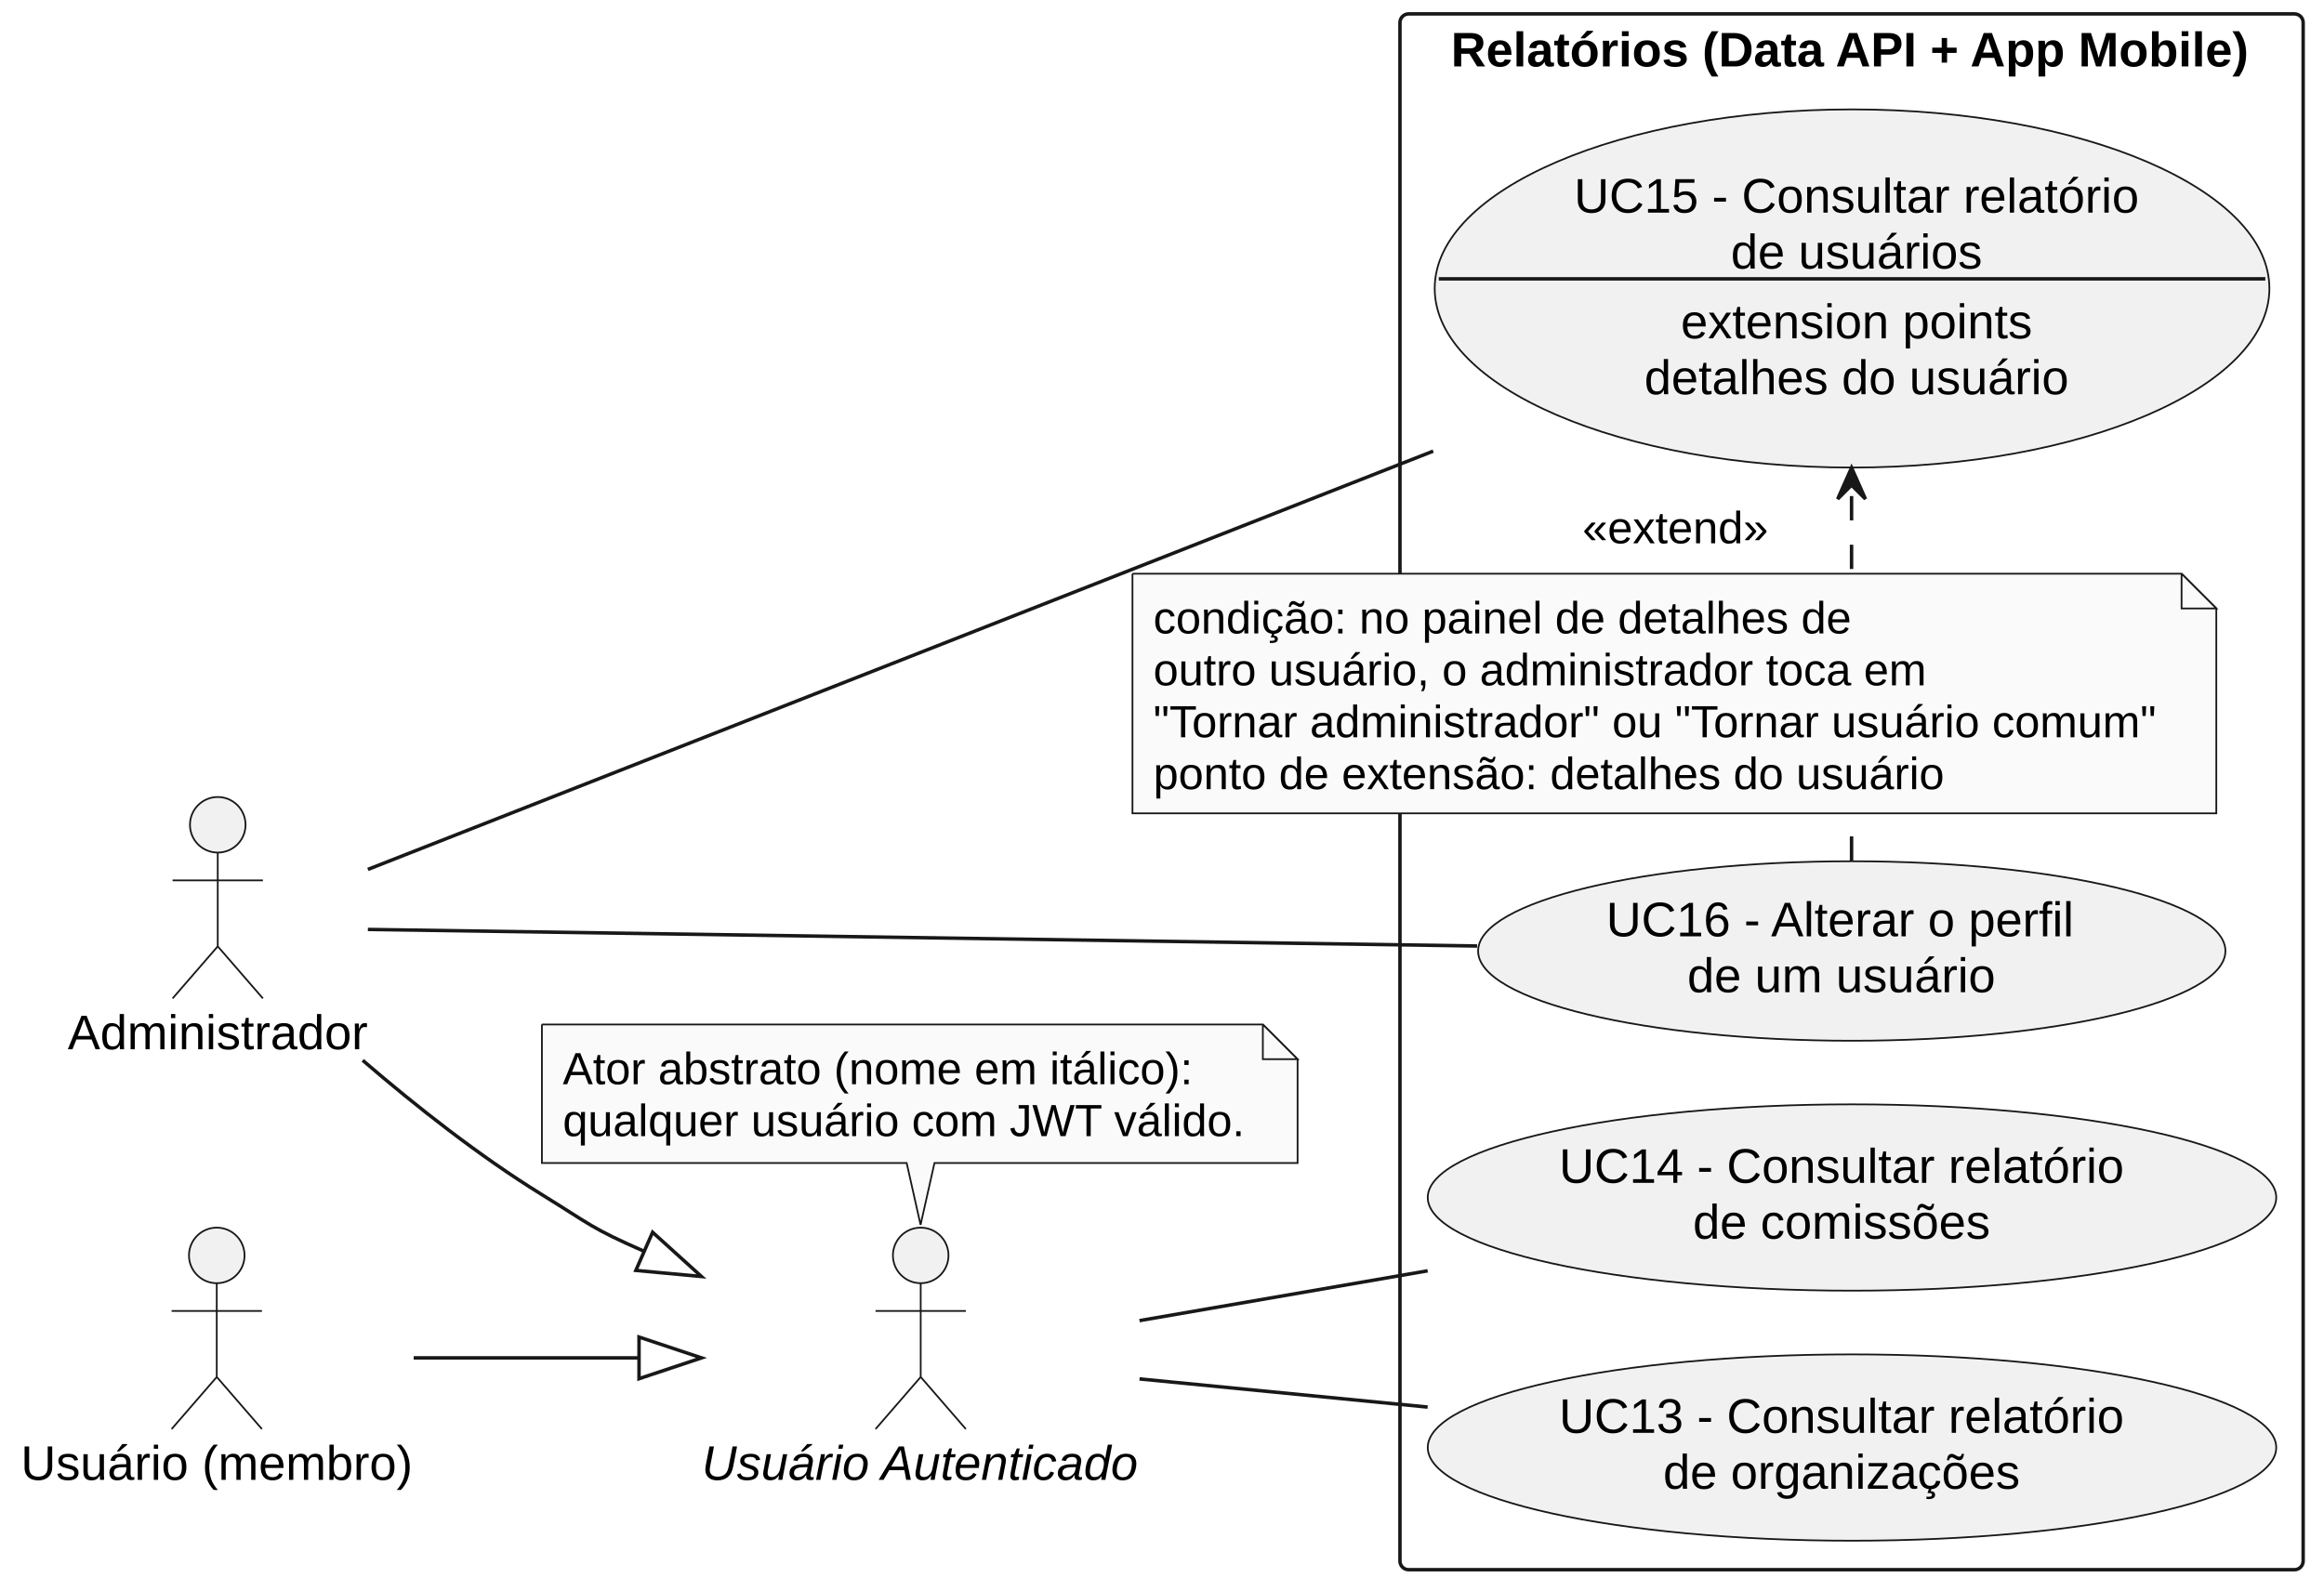
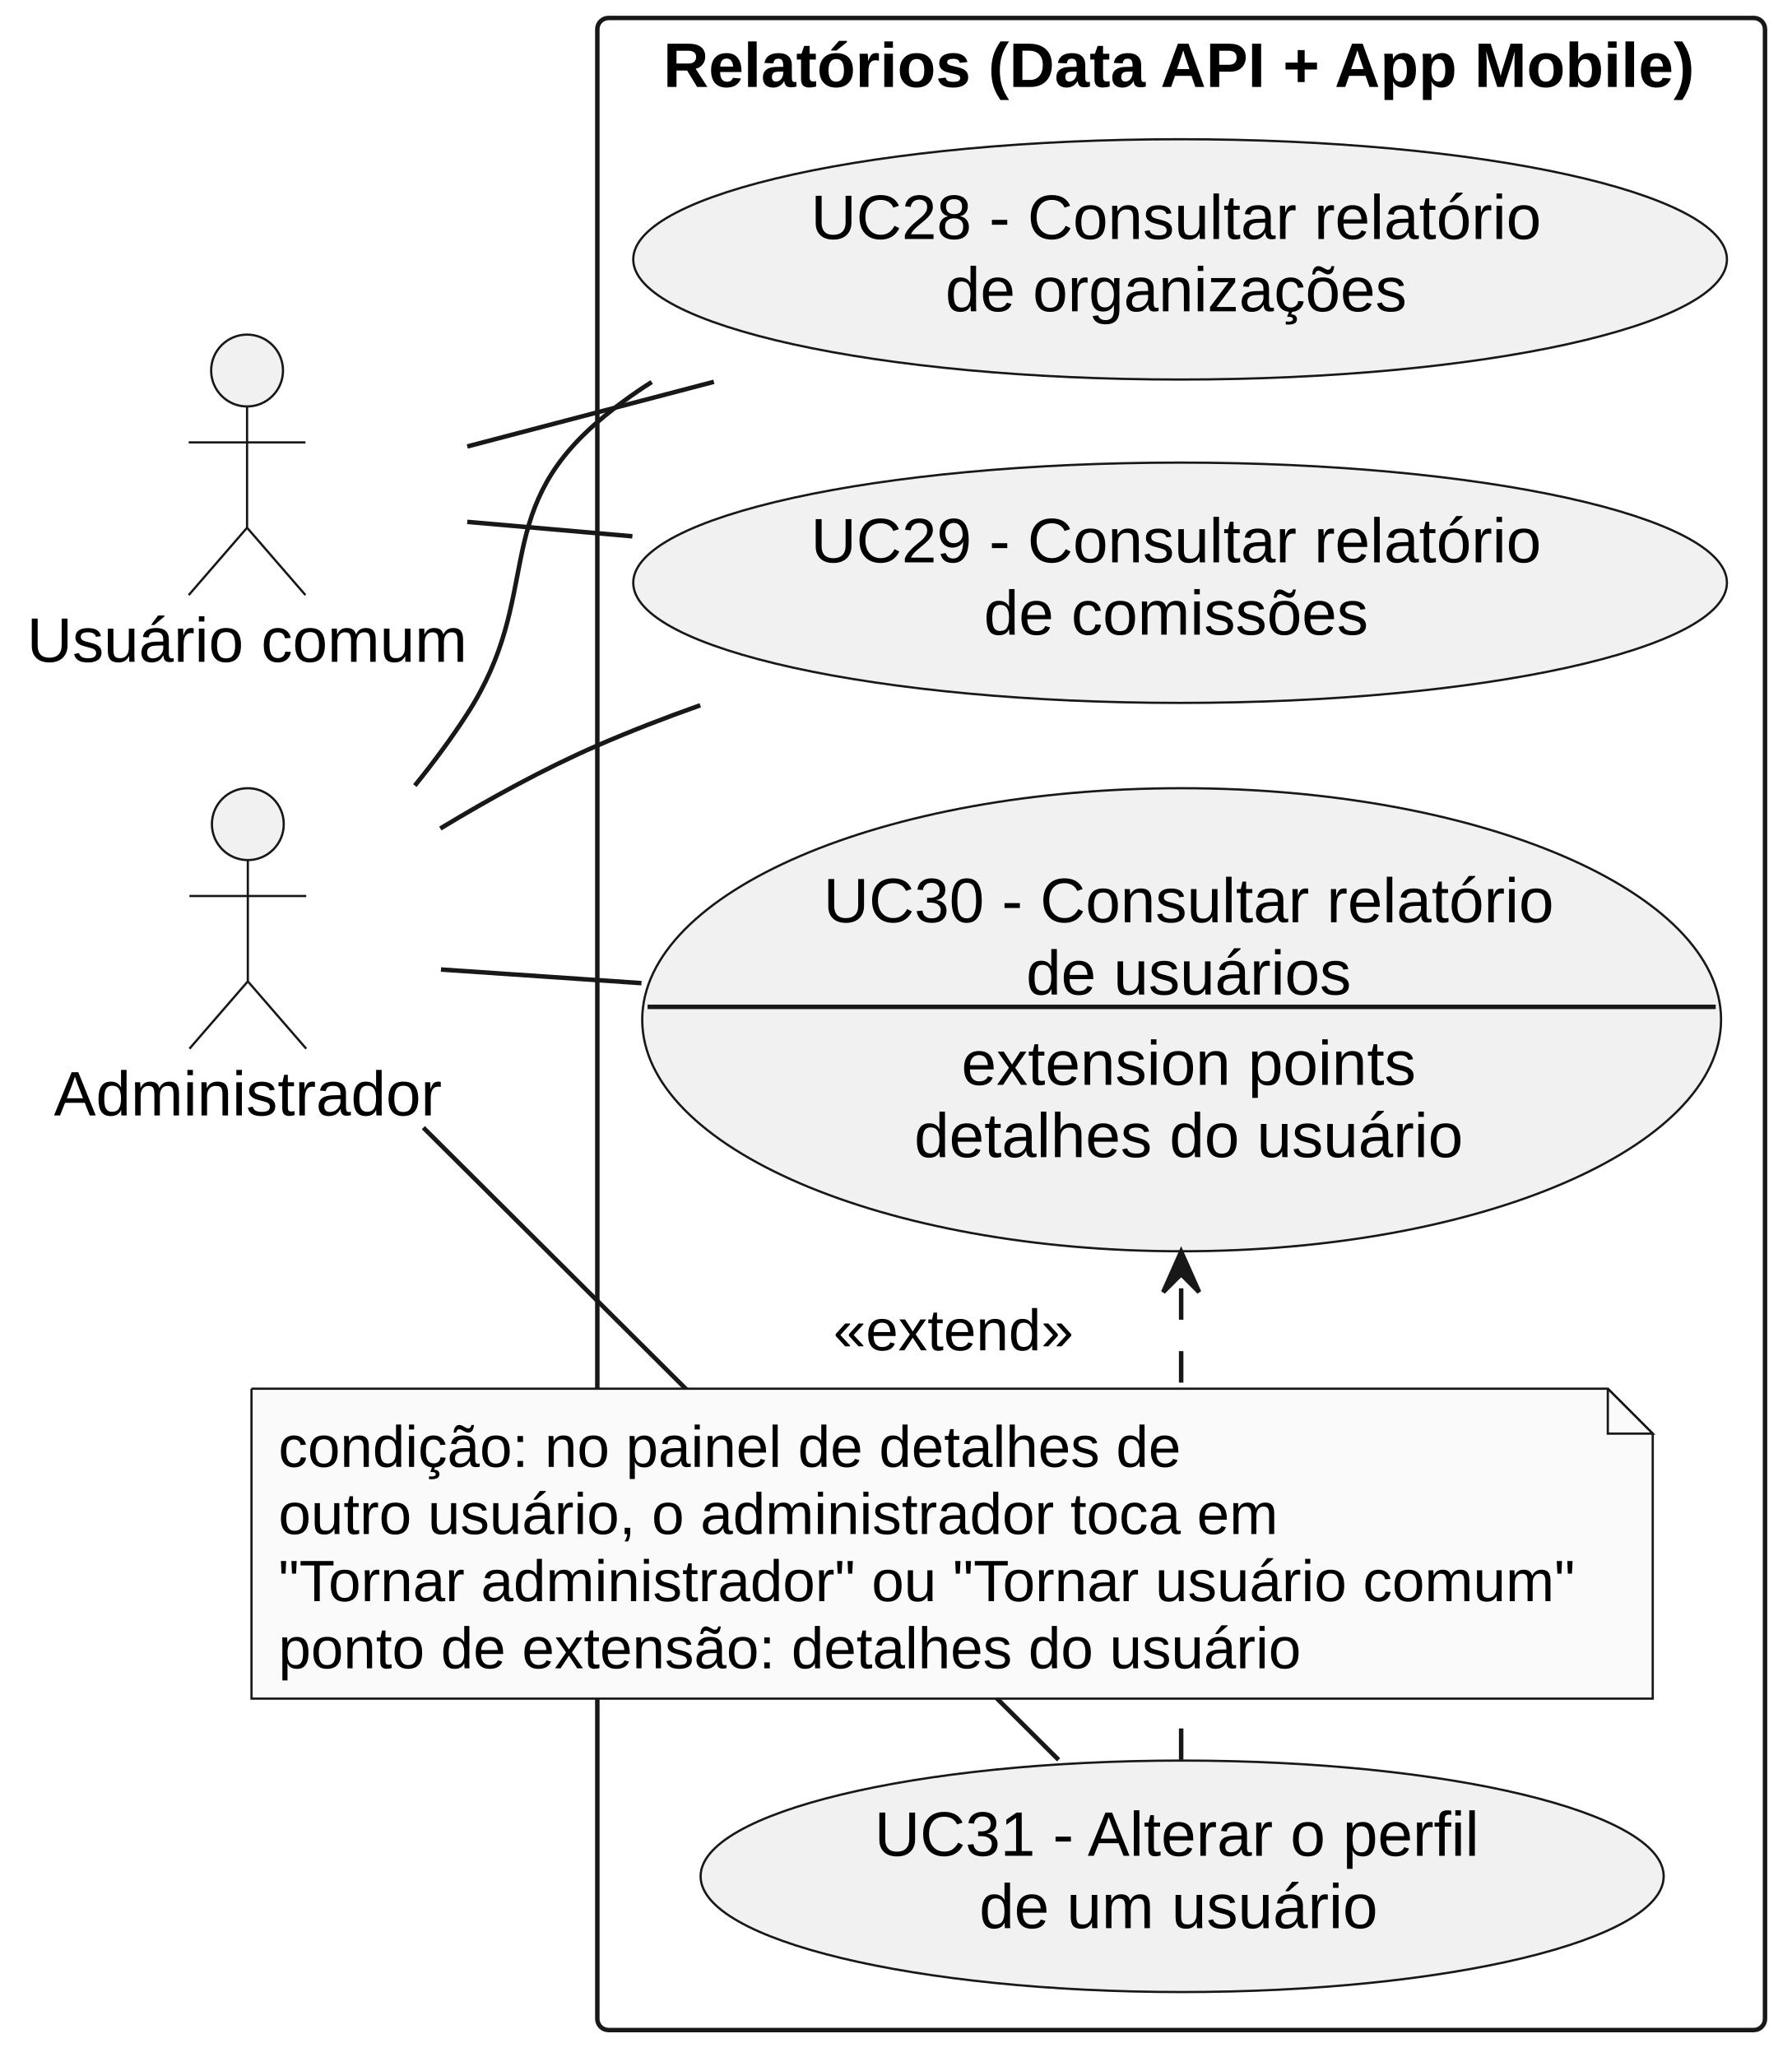
- <svg xmlns="http://www.w3.org/2000/svg" contentStyleType="text/css" height="458px" preserveAspectRatio="none" style="width:669px;height:458px;background:#FFFFFF;" version="1.1" viewBox="0 0 669 458" width="669px" zoomAndPan="magnify">
+ <svg xmlns="http://www.w3.org/2000/svg" contentStyleType="text/css" height="458px" preserveAspectRatio="none" style="width:399px;height:458px;background:#FFFFFF;" version="1.1" viewBox="0 0 399 458" width="399px" zoomAndPan="magnify">
  <defs />
  <g>
    <g id="cluster_Relatórios (Data API + App Mobile)">
-       <rect fill="none" height="448" rx="2.5" ry="2.5" style="stroke:#181818;stroke-width:1.0;" width="260" x="403" y="4" />
-       <text fill="#000000" font-family="Arial" font-size="14" font-weight="bold" lengthAdjust="spacing" textLength="230.638" x="417.681" y="19.132">Relatórios (Data API + App Mobile)</text>
+       <rect fill="none" height="448" rx="2.5" ry="2.5" style="stroke:#181818;stroke-width:1.0;" width="260" x="133" y="4" />
+       <text fill="#000000" font-family="Arial" font-size="14" font-weight="bold" lengthAdjust="spacing" textLength="230.638" x="147.681" y="19.361">Relatórios (Data API + App Mobile)</text>
    </g>
-     <g id="elem_AU">
-       <ellipse cx="265.038" cy="361.5" fill="#F1F1F1" rx="8" ry="8" style="stroke:#181818;stroke-width:0.5;" />
-       <path d="M265.038,369.5 L265.038,396.5 M252.038,377.5 L278.038,377.5 M265.038,396.5 L252.038,411.5 M265.038,396.5 L278.038,411.5 " fill="none" style="stroke:#181818;stroke-width:0.5;" />
-       <text fill="#000000" font-family="Arial" font-size="14" font-style="italic" lengthAdjust="spacing" textLength="126.075" x="202" y="426.132">Usuário Autenticado</text>
-     </g>
-     <g id="elem_AUs">
-       <ellipse cx="62.4" cy="361.5" fill="#F1F1F1" rx="8" ry="8" style="stroke:#181818;stroke-width:0.5;" />
-       <path d="M62.4,369.5 L62.4,396.5 M49.4,377.5 L75.4,377.5 M62.4,396.5 L49.4,411.5 M62.4,396.5 L75.4,411.5 " fill="none" style="stroke:#181818;stroke-width:0.5;" />
-       <text fill="#000000" font-family="Arial" font-size="14" lengthAdjust="spacing" textLength="112.8" x="6" y="426.132">Usuário (membro)</text>
+     <g id="elem_AUsu">
+       <ellipse cx="55.014" cy="82.5" fill="#F1F1F1" rx="8" ry="8" style="stroke:#181818;stroke-width:0.5;" />
+       <path d="M55.014,90.5 L55.014,117.5 M42.014,98.5 L68.014,98.5 M55.014,117.5 L42.014,132.5 M55.014,117.5 L68.014,132.5 " fill="none" style="stroke:#181818;stroke-width:0.5;" />
+       <text fill="#000000" font-family="Arial" font-size="14" lengthAdjust="spacing" textLength="98.027" x="6" y="147.361">Usuário comum</text>
    </g>
    <g id="elem_AAdm">
-       <ellipse cx="62.683" cy="237.5" fill="#F1F1F1" rx="8" ry="8" style="stroke:#181818;stroke-width:0.5;" />
-       <path d="M62.683,245.5 L62.683,272.5 M49.683,253.5 L75.683,253.5 M62.683,272.5 L49.683,287.5 M62.683,272.5 L75.683,287.5 " fill="none" style="stroke:#181818;stroke-width:0.5;" />
-       <text fill="#000000" font-family="Arial" font-size="14" lengthAdjust="spacing" textLength="86.365" x="19.5" y="302.132">Administrador</text>
+       <ellipse cx="55.183" cy="183.5" fill="#F1F1F1" rx="8" ry="8" style="stroke:#181818;stroke-width:0.5;" />
+       <path d="M55.183,191.5 L55.183,218.5 M42.183,199.5 L68.183,199.5 M55.183,218.5 L42.183,233.5 M55.183,218.5 L68.183,233.5 " fill="none" style="stroke:#181818;stroke-width:0.5;" />
+       <text fill="#000000" font-family="Arial" font-size="14" lengthAdjust="spacing" textLength="86.365" x="12" y="248.361">Administrador</text>
    </g>
-     <g id="elem_GMN17">
-       <path d="M156,295 L156,334.897 A0,0 0 0 0 156,334.897 L261,334.897 L265,352.703 L269,334.897 L373.53,334.897 A0,0 0 0 0 373.53,334.897 L373.53,305 L363.53,295 L156,295 A0,0 0 0 0 156,295 " fill="#FAFAFA" style="stroke:#181818;stroke-width:0.5;" />
-       <path d="M363.53,295 L363.53,305 L373.53,305 L363.53,295 " fill="#FAFAFA" style="stroke:#181818;stroke-width:0.5;" />
-       <text fill="#000000" font-family="Arial" font-size="13" lengthAdjust="spacing" textLength="181.346" x="162" y="312.194">Ator abstrato (nome em itálico):</text>
-       <text fill="#000000" font-family="Arial" font-size="13" lengthAdjust="spacing" textLength="196.53" x="162" y="327.143">qualquer usuário com JWT válido.</text>
+     <g id="elem_UC28">
+       <ellipse cx="262.76" cy="57.752" fill="#F1F1F1" rx="121.76" ry="26.752" style="stroke:#181818;stroke-width:0.5;" />
+       <text fill="#000000" font-family="Arial" font-size="14" lengthAdjust="spacing" textLength="162.62" x="180.549" y="53.21">UC28 - Consultar relatório</text>
+       <text fill="#000000" font-family="Arial" font-size="14" lengthAdjust="spacing" textLength="102.737" x="210.49" y="69.308">de organizações</text>
    </g>
-     <g id="elem_UC13">
-       <ellipse cx="533.126" cy="416.825" fill="#F1F1F1" rx="122.126" ry="26.825" style="stroke:#181818;stroke-width:0.5;" />
-       <text fill="#000000" font-family="Arial" font-size="14" lengthAdjust="spacing" textLength="162.62" x="448.816" y="412.592">UC13 - Consultar relatório</text>
-       <text fill="#000000" font-family="Arial" font-size="14" lengthAdjust="spacing" textLength="102.737" x="478.758" y="428.69">de organizações</text>
+     <g id="elem_UC29">
+       <ellipse cx="262.76" cy="129.752" fill="#F1F1F1" rx="121.76" ry="26.752" style="stroke:#181818;stroke-width:0.5;" />
+       <text fill="#000000" font-family="Arial" font-size="14" lengthAdjust="spacing" textLength="162.62" x="180.549" y="125.21">UC29 - Consultar relatório</text>
+       <text fill="#000000" font-family="Arial" font-size="14" lengthAdjust="spacing" textLength="85.593" x="219.062" y="141.308">de comissões</text>
    </g>
-     <g id="elem_UC14">
-       <ellipse cx="533.126" cy="344.825" fill="#F1F1F1" rx="122.126" ry="26.825" style="stroke:#181818;stroke-width:0.5;" />
-       <text fill="#000000" font-family="Arial" font-size="14" lengthAdjust="spacing" textLength="162.62" x="448.816" y="340.592">UC14 - Consultar relatório</text>
-       <text fill="#000000" font-family="Arial" font-size="14" lengthAdjust="spacing" textLength="85.593" x="487.33" y="356.69">de comissões</text>
+     <g id="elem_UC30">
+       <ellipse cx="263.106" cy="227.05" fill="#F1F1F1" rx="120.106" ry="51.55" style="stroke:#181818;stroke-width:0.5;" />
+       <text fill="#000000" font-family="Arial" font-size="14" lengthAdjust="spacing" textLength="162.62" x="183.357" y="205.346">UC30 - Consultar relatório</text>
+       <text fill="#000000" font-family="Arial" font-size="14" lengthAdjust="spacing" textLength="72.379" x="228.477" y="221.444">de usuários</text>
+       <line style="stroke:#181818;stroke-width:1.0;" x1="144.186" x2="382.025" y1="224.182" y2="224.182" />
+       <text fill="#000000" font-family="Arial" font-size="14" lengthAdjust="spacing" textLength="101.179" x="214.078" y="241.543">extension points</text>
+       <text fill="#000000" font-family="Arial" font-size="14" lengthAdjust="spacing" textLength="122.199" x="203.567" y="257.642">detalhes do usuário</text>
    </g>
-     <g id="elem_UC15">
-       <ellipse cx="533.141" cy="83.065" fill="#F1F1F1" rx="120.141" ry="51.565" style="stroke:#181818;stroke-width:0.5;" />
-       <text fill="#000000" font-family="Arial" font-size="14" lengthAdjust="spacing" textLength="162.62" x="453.125" y="61.229">UC15 - Consultar relatório</text>
-       <text fill="#000000" font-family="Arial" font-size="14" lengthAdjust="spacing" textLength="72.379" x="498.246" y="77.328">de usuários</text>
-       <line style="stroke:#181818;stroke-width:1.0;" x1="414.173" x2="652.108" y1="80.295" y2="80.295" />
-       <text fill="#000000" font-family="Arial" font-size="14" lengthAdjust="spacing" textLength="101.179" x="483.846" y="97.427">extension points</text>
-       <text fill="#000000" font-family="Arial" font-size="14" lengthAdjust="spacing" textLength="122.199" x="473.336" y="113.525">detalhes do usuário</text>
+     <g id="elem_UC31">
+       <ellipse cx="263.219" cy="417.768" fill="#F1F1F1" rx="107.219" ry="25.768" style="stroke:#181818;stroke-width:0.5;" />
+       <text fill="#000000" font-family="Arial" font-size="14" lengthAdjust="spacing" textLength="135.379" x="194.721" y="413.207">UC31 - Alterar o perfil</text>
+       <text fill="#000000" font-family="Arial" font-size="14" lengthAdjust="spacing" textLength="88.717" x="218.052" y="429.306">de um usuário</text>
    </g>
-     <g id="elem_UC16">
-       <ellipse cx="533.062" cy="273.843" fill="#F1F1F1" rx="107.562" ry="25.843" style="stroke:#181818;stroke-width:0.5;" />
-       <text fill="#000000" font-family="Arial" font-size="14" lengthAdjust="spacing" textLength="135.379" x="462.372" y="269.61">UC16 - Alterar o perfil</text>
-       <text fill="#000000" font-family="Arial" font-size="14" lengthAdjust="spacing" textLength="88.717" x="485.703" y="285.708">de um usuário</text>
-     </g>
-     <polygon fill="none" points="201.954,391,183.954,385,183.954,397,201.954,391" style="stroke:#181818;stroke-width:1.0;" />
-     <path d="M119.084,391 C144.812,391 157.474,391 183.954,391 " fill="none" style="stroke:#181818;stroke-width:1.0;" />
-     <polygon fill="none" points="201.927,367.57,187.864,354.834,183.035,365.819,201.927,367.57" style="stroke:#181818;stroke-width:1.0;" />
-     <path d="M104.408,305.323 C119.847,318.606 138.034,332.927 156,344 C170.274,352.798 170.007,353.537 185.449,360.326 " fill="none" style="stroke:#181818;stroke-width:1.0;" />
-     <path d="M328.029,397.063 C352.822,399.486 382.269,402.365 410.966,405.17 " fill="none" style="stroke:#181818;stroke-width:1.0;" />
-     <path d="M328.029,380.273 C352.822,375.986 382.269,370.893 410.966,365.931 " fill="none" style="stroke:#181818;stroke-width:1.0;" />
-     <path d="M105.903,250.347 C174.49,223.41 312.206,169.322 412.567,129.907 " fill="none" style="stroke:#181818;stroke-width:1.0;" />
-     <path d="M105.903,267.634 C177.418,268.702 324.091,270.894 425.208,272.404 " fill="none" style="stroke:#181818;stroke-width:1.0;" />
-     <polygon fill="#181818" points="533,134.691,529,143.691,533,139.691,537,143.691,533,134.691" style="stroke:#181818;stroke-width:1.0;" />
-     <path d="M533,247.843 C533,218.827 533,177.282 533,140.691 " fill="none" style="stroke:#181818;stroke-width:1.0;stroke-dasharray:7.0,7.0;" />
-     <text fill="#000000" font-family="Arial" font-size="13" lengthAdjust="spacing" textLength="53.492" x="455.538" y="156.444">«extend»</text>
-     <path d="M326,165.199 L326,234.199 L638,234.199 L638,175.199 L628,165.199 L326,165.199 " fill="#FAFAFA" style="stroke:#181818;stroke-width:0.5;" />
-     <path d="M628,165.199 L628,175.199 L638,175.199 L628,165.199 " fill="#FAFAFA" style="stroke:#181818;stroke-width:0.5;" />
-     <text fill="#000000" font-family="Arial" font-size="13" lengthAdjust="spacing" textLength="200.935" x="332" y="182.393">condição: no painel de detalhes de</text>
-     <text fill="#000000" font-family="Arial" font-size="13" lengthAdjust="spacing" textLength="222.555" x="332" y="197.341">outro usuário, o administrador toca em</text>
-     <text fill="#000000" font-family="Arial" font-size="13" lengthAdjust="spacing" textLength="291.567" x="332" y="212.29">"Tornar administrador" ou "Tornar usuário comum"</text>
-     <text fill="#000000" font-family="Arial" font-size="13" lengthAdjust="spacing" textLength="227.671" x="332" y="227.239">ponto de extensão: detalhes do usuário</text>
+     <path d="M104.038,99.408 C120.564,95.076 139.759,90.044 158.956,85.012 " fill="none" style="stroke:#181818;stroke-width:1.0;" />
+     <path d="M104.038,116.198 C115.332,117.184 127.874,118.28 140.811,119.411 " fill="none" style="stroke:#181818;stroke-width:1.0;" />
+     <path d="M92.37,174.915 C96.539,169.751 100.531,164.375 104,159 C121.154,132.421 109.044,114.659 133,94 C136.786,90.735 140.845,87.765 145.107,85.062 " fill="none" style="stroke:#181818;stroke-width:1.0;" />
+     <path d="M98.037,184.474 C109.09,177.782 121.222,171.12 133,166 C140.357,162.802 148.073,159.812 155.919,157.032 " fill="none" style="stroke:#181818;stroke-width:1.0;" />
+     <path d="M98.184,215.867 C111.486,216.771 126.895,217.818 142.834,218.901 " fill="none" style="stroke:#181818;stroke-width:1.0;" />
+     <path d="M94.264,251.078 C135.454,292.068 199.871,356.172 235.706,391.833 " fill="none" style="stroke:#181818;stroke-width:1.0;" />
+     <polygon fill="#181818" points="263,278.691,259,287.691,263,283.691,267,287.691,263,278.691" style="stroke:#181818;stroke-width:1.0;" />
+     <path d="M263,391.843 C263,362.827 263,321.282 263,284.691 " fill="none" style="stroke:#181818;stroke-width:1.0;stroke-dasharray:7.0,7.0;" />
+     <text fill="#000000" font-family="Arial" font-size="13" lengthAdjust="spacing" textLength="53.492" x="185.538" y="300.656">«extend»</text>
+     <path d="M56,309.199 L56,378.199 L368,378.199 L368,319.199 L358,309.199 L56,309.199 " fill="#FAFAFA" style="stroke:#181818;stroke-width:0.5;" />
+     <path d="M358,309.199 L358,319.199 L368,319.199 L358,309.199 " fill="#FAFAFA" style="stroke:#181818;stroke-width:0.5;" />
+     <text fill="#000000" font-family="Arial" font-size="13" lengthAdjust="spacing" textLength="200.935" x="62" y="326.605">condição: no painel de detalhes de</text>
+     <text fill="#000000" font-family="Arial" font-size="13" lengthAdjust="spacing" textLength="222.555" x="62" y="341.554">outro usuário, o administrador toca em</text>
+     <text fill="#000000" font-family="Arial" font-size="13" lengthAdjust="spacing" textLength="291.567" x="62" y="356.503">"Tornar administrador" ou "Tornar usuário comum"</text>
+     <text fill="#000000" font-family="Arial" font-size="13" lengthAdjust="spacing" textLength="227.671" x="62" y="371.451">ponto de extensão: detalhes do usuário</text>
  </g>
</svg>
